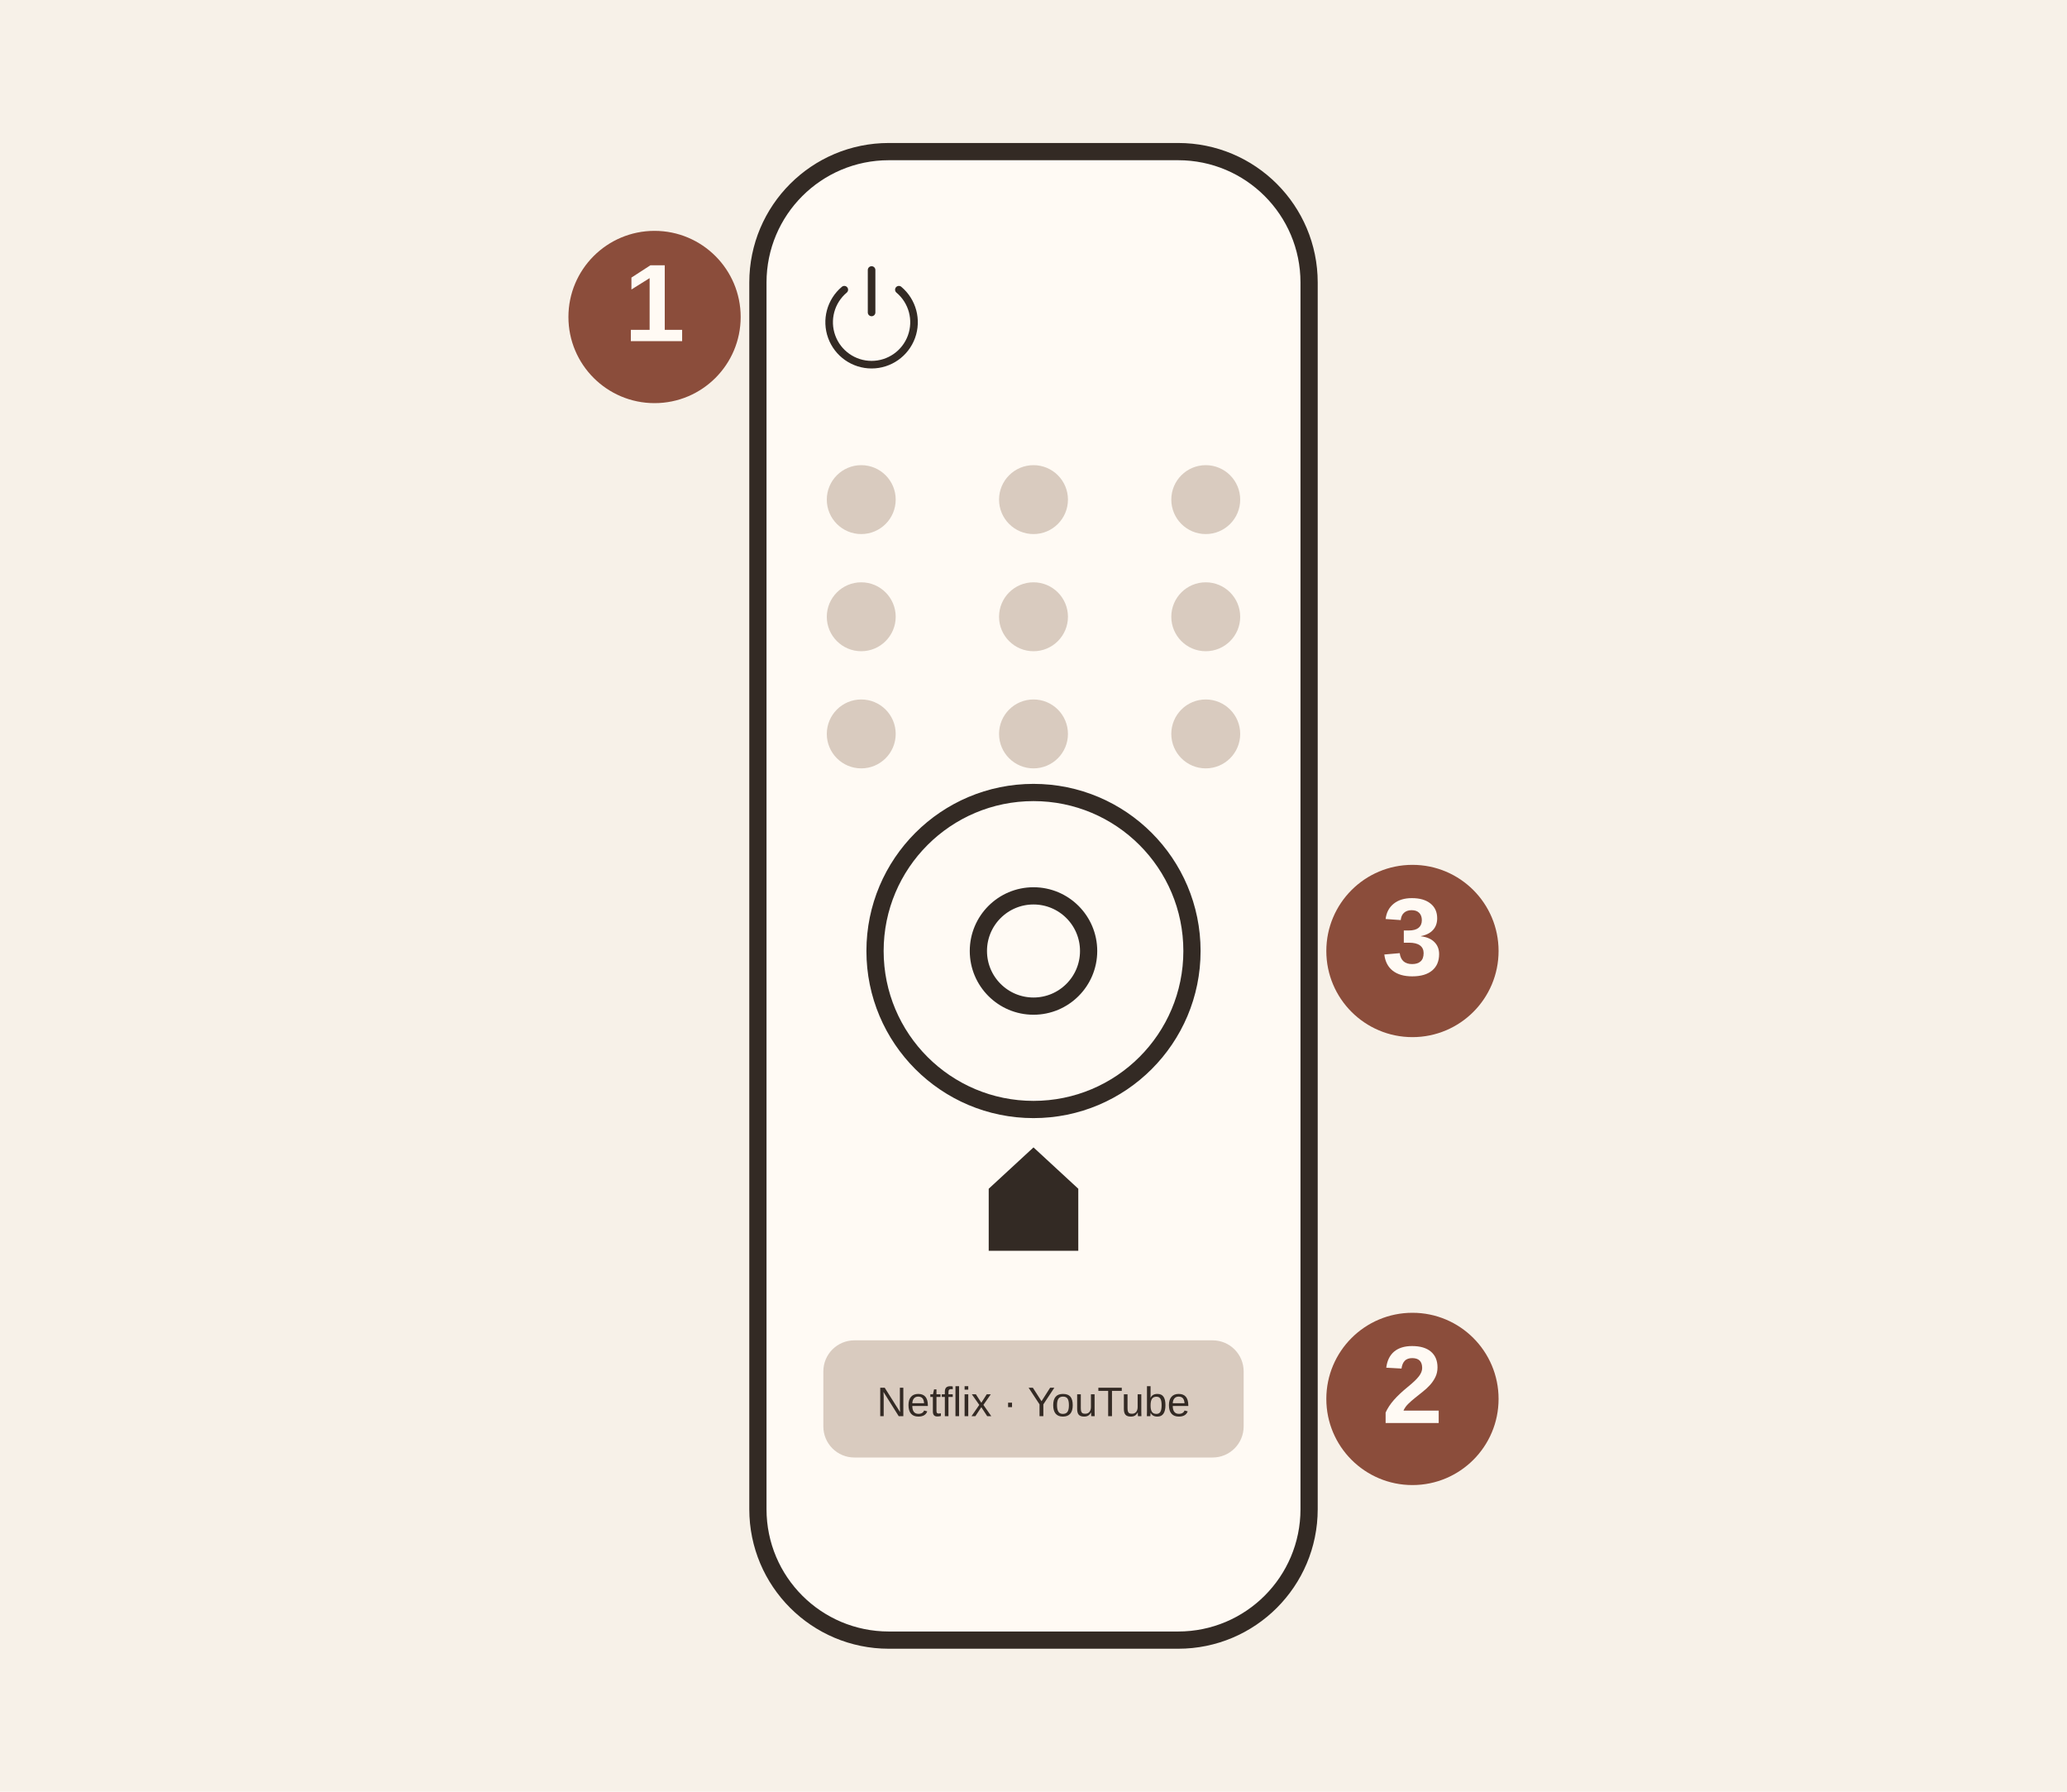
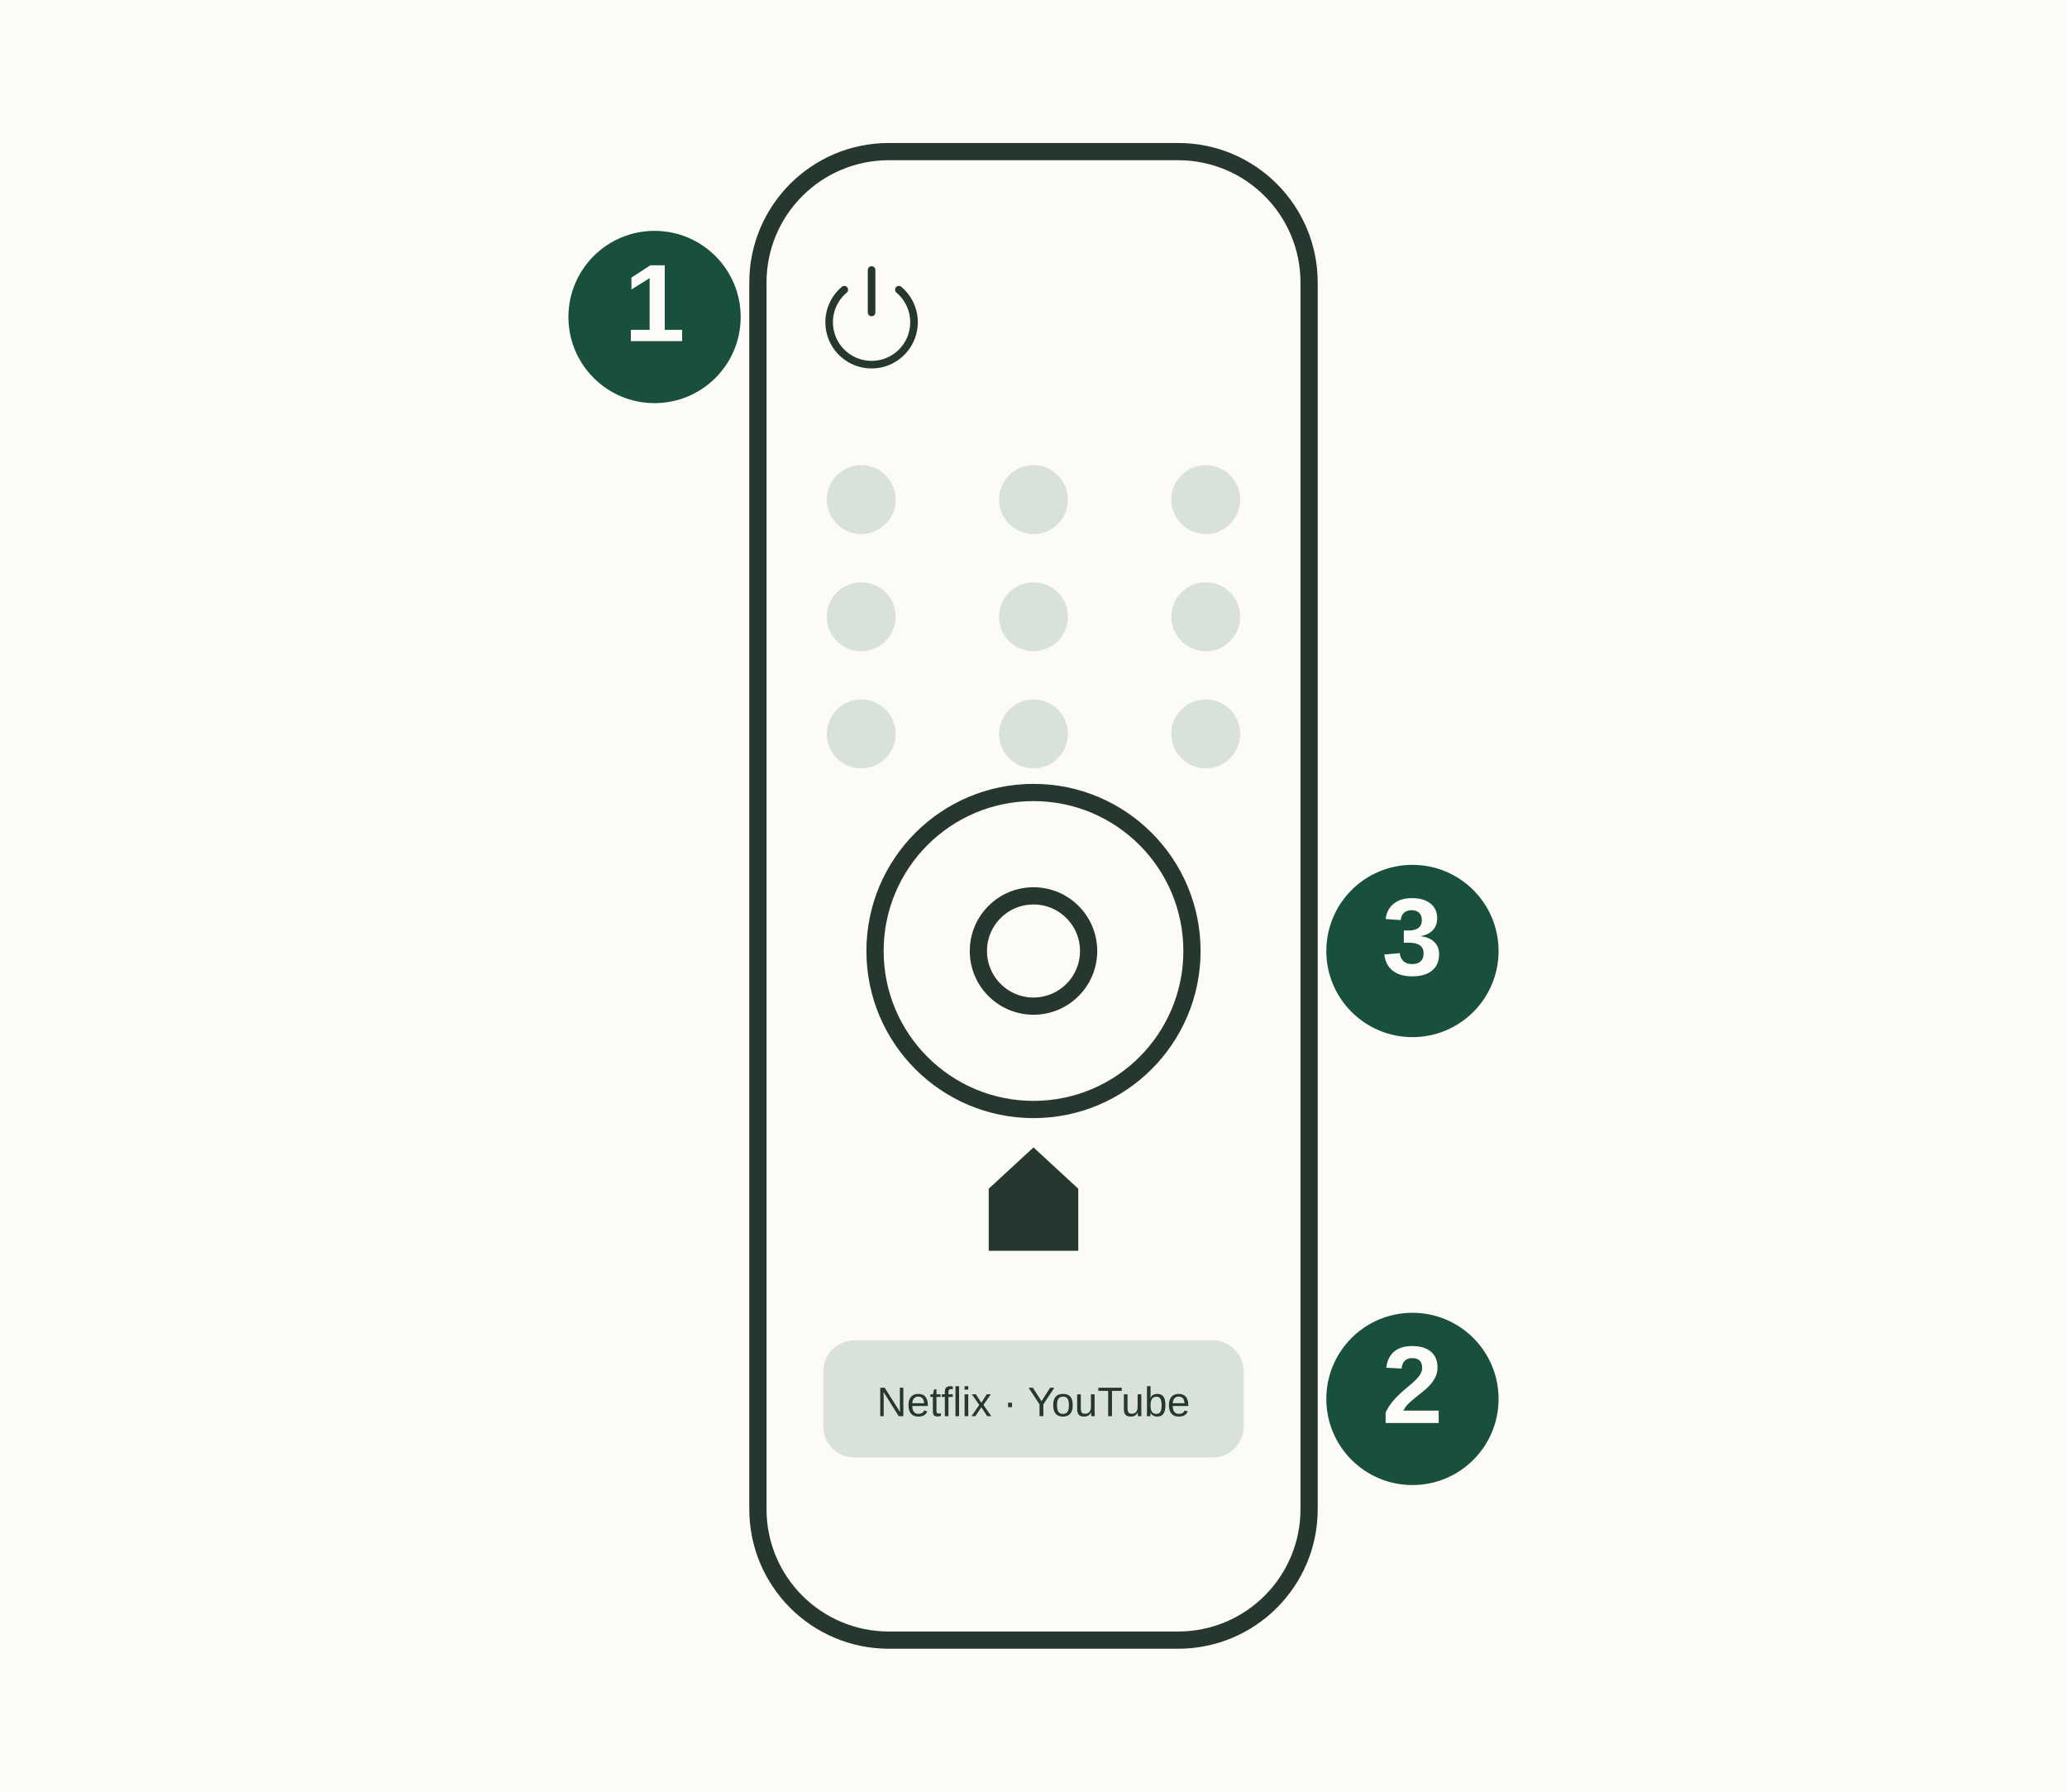
<svg xmlns="http://www.w3.org/2000/svg" viewBox="0 0 600 520" width="600" height="520">
-   <rect width="600" height="520" fill="#f7f1e8" />
-   <rect x="220" y="44" width="160" height="432" rx="38" fill="#fffaf4" stroke="#332a24" stroke-width="5" />
-   <g transform="translate(253 92) scale(0.44)" fill="none" stroke="#332a24" stroke-width="5" stroke-linecap="round" stroke-linejoin="round">
+   <rect width="600" height="520" fill="#fcfbf7" />
+   <rect x="220" y="44" width="160" height="432" rx="38" fill="#fcfbf7" stroke="#25372e" stroke-width="5" />
+   <g transform="translate(253 92) scale(0.44)" fill="none" stroke="#25372e" stroke-width="5" stroke-linecap="round" stroke-linejoin="round">
    <path d="M-18-18a28 28 0 1 0 36 0M0-31v28" />
  </g>
-   <g fill="#d9cbbf">
+   <g fill="#d9e2d8">
    <circle cx="250" cy="145" r="10" />
    <circle cx="300" cy="145" r="10" />
    <circle cx="350" cy="145" r="10" />
    <circle cx="250" cy="179" r="10" />
    <circle cx="300" cy="179" r="10" />
    <circle cx="350" cy="179" r="10" />
    <circle cx="250" cy="213" r="10" />
    <circle cx="300" cy="213" r="10" />
    <circle cx="350" cy="213" r="10" />
  </g>
-   <circle cx="300" cy="276" r="46" fill="none" stroke="#332a24" stroke-width="5" stroke-linecap="round" stroke-linejoin="round" />
-   <circle cx="300" cy="276" r="16" fill="none" stroke="#332a24" stroke-width="5" stroke-linecap="round" stroke-linejoin="round" />
-   <path d="m287 345 13-12 13 12v18h-26Z" fill="#332a24" />
-   <rect x="239" y="389" width="122" height="34" rx="9" fill="#d9cbbf" />
-   <text x="300" y="411" font-family="Arial,sans-serif" font-size="12" fill="#332a24" text-anchor="middle">Netflix · YouTube</text>
-   <circle cx="190" cy="92" r="25" fill="#8b4d3b" />
-   <text x="190" y="99" text-anchor="middle" fill="#fffaf4" font-family="Arial,sans-serif" font-size="32" font-weight="700">1</text>
-   <circle cx="410" cy="406" r="25" fill="#8b4d3b" />
-   <text x="410" y="413" text-anchor="middle" fill="#fffaf4" font-family="Arial,sans-serif" font-size="32" font-weight="700">2</text>
-   <circle cx="410" cy="276" r="25" fill="#8b4d3b" />
-   <text x="410" y="283" text-anchor="middle" fill="#fffaf4" font-family="Arial,sans-serif" font-size="32" font-weight="700">3</text>
+   <circle cx="300" cy="276" r="46" fill="none" stroke="#25372e" stroke-width="5" stroke-linecap="round" stroke-linejoin="round" />
+   <circle cx="300" cy="276" r="16" fill="none" stroke="#25372e" stroke-width="5" stroke-linecap="round" stroke-linejoin="round" />
+   <path d="m287 345 13-12 13 12v18h-26Z" fill="#25372e" />
+   <rect x="239" y="389" width="122" height="34" rx="9" fill="#d9e2d8" />
+   <text x="300" y="411" font-family="Arial,sans-serif" font-size="12" fill="#25372e" text-anchor="middle">Netflix · YouTube</text>
+   <circle cx="190" cy="92" r="25" fill="#194f3d" />
+   <text x="190" y="99" text-anchor="middle" fill="#fcfbf7" font-family="Arial,sans-serif" font-size="32" font-weight="700">1</text>
+   <circle cx="410" cy="406" r="25" fill="#194f3d" />
+   <text x="410" y="413" text-anchor="middle" fill="#fcfbf7" font-family="Arial,sans-serif" font-size="32" font-weight="700">2</text>
+   <circle cx="410" cy="276" r="25" fill="#194f3d" />
+   <text x="410" y="283" text-anchor="middle" fill="#fcfbf7" font-family="Arial,sans-serif" font-size="32" font-weight="700">3</text>
</svg>
